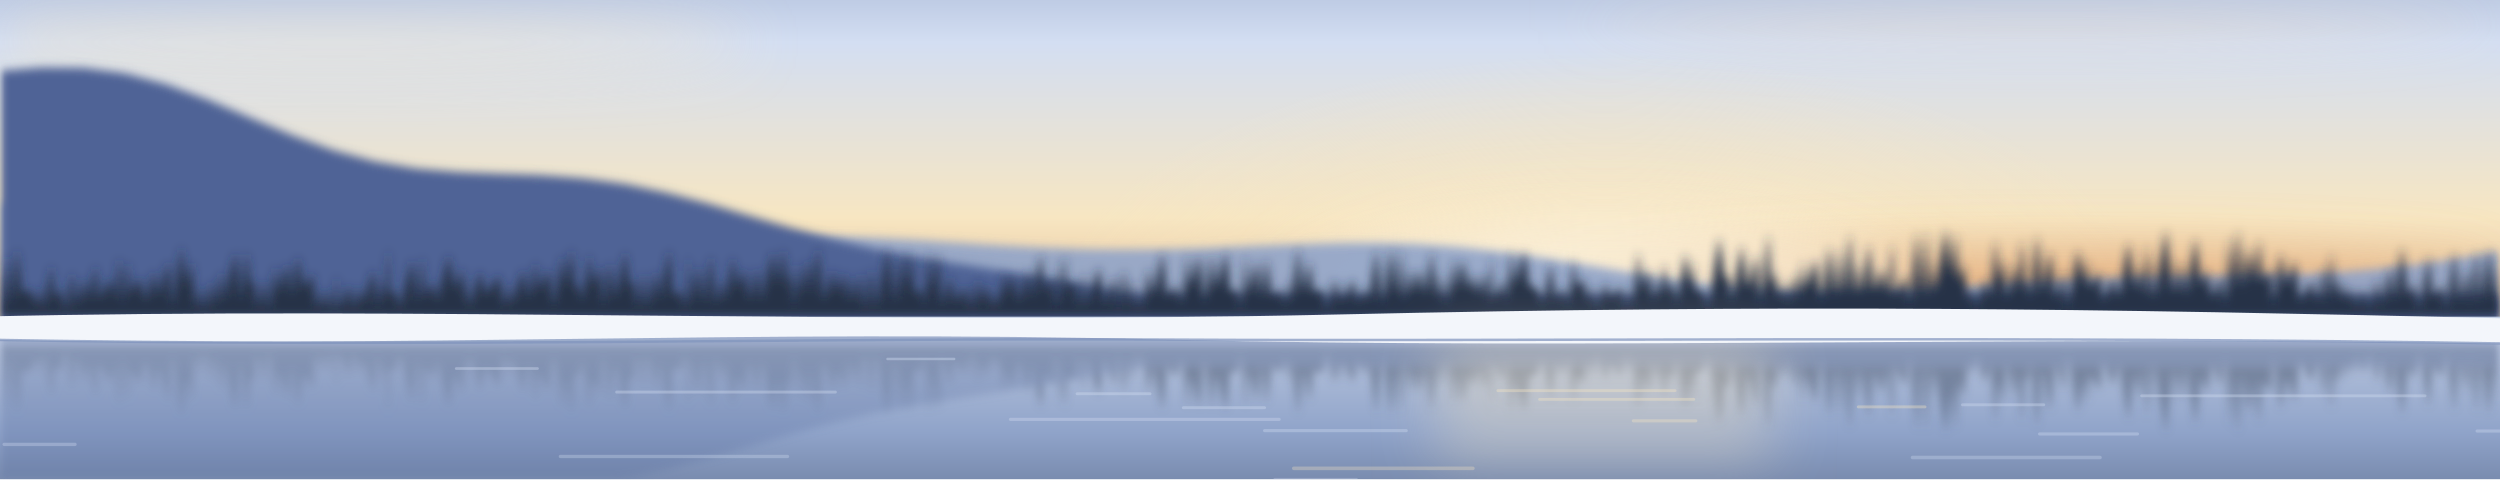
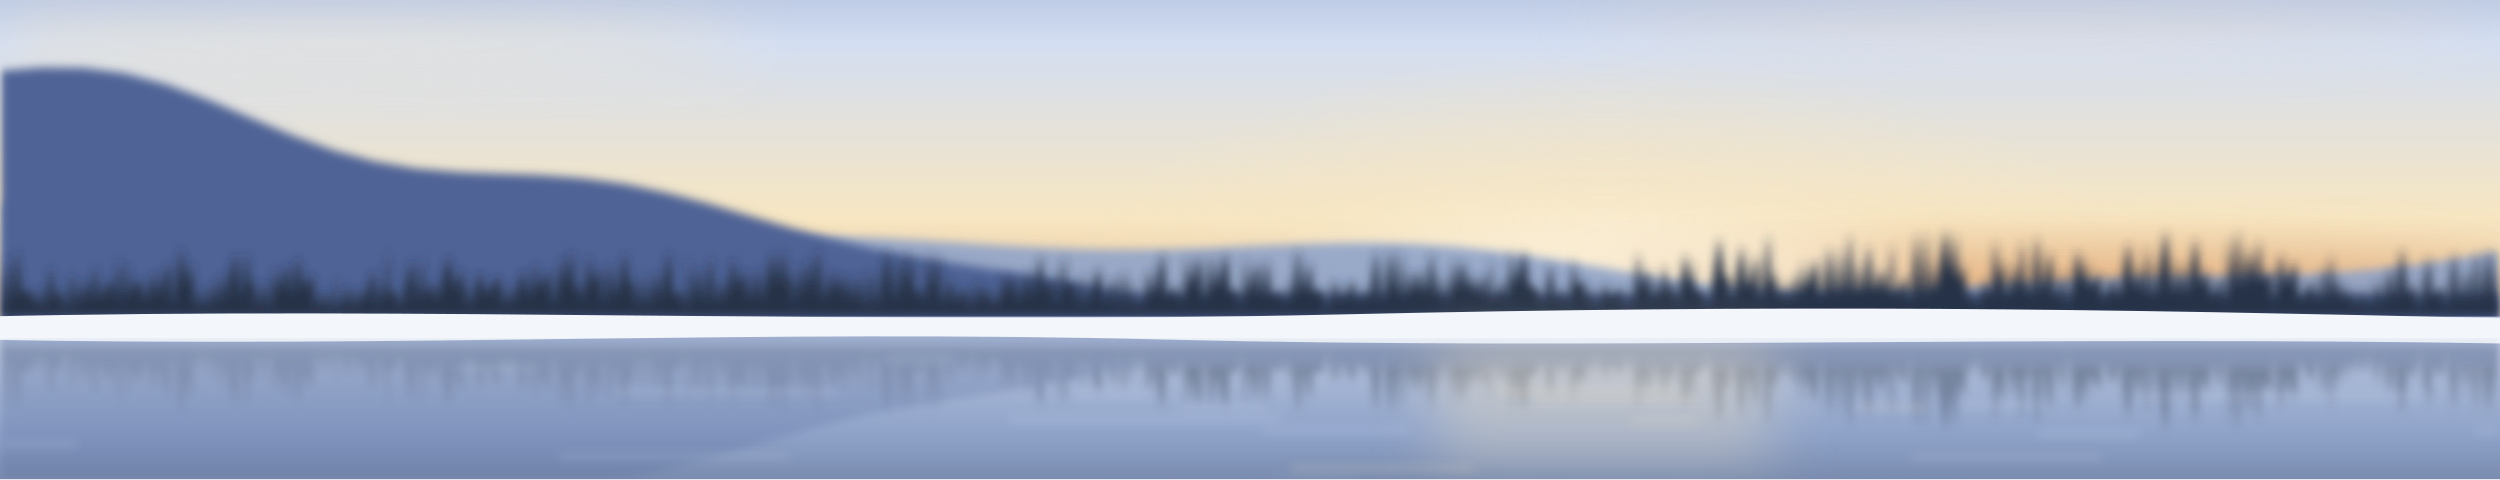
<svg xmlns="http://www.w3.org/2000/svg" viewBox="0 150 1200 230" aria-hidden="true" focusable="false">
  <defs>
    <linearGradient id="hz-sky" x1="0" y1="0" x2="0" y2="1">
      <stop offset="0" stop-color="#36445f" />
      <stop offset="0.28" stop-color="#7f93bc" />
      <stop offset="0.55" stop-color="#d3def2" />
      <stop offset="0.82" stop-color="#f7e6c2" />
      <stop offset="1" stop-color="#e3b88e" />
    </linearGradient>
    <linearGradient id="hz-lake" x1="0" y1="0" x2="0" y2="1">
      <stop offset="0" stop-color="#c3cee3" />
      <stop offset="0.35" stop-color="#8fa3c9" />
      <stop offset="1" stop-color="#2b374f" />
    </linearGradient>
    <radialGradient id="hz-glow" cx="0.5" cy="0.5" r="0.5">
      <stop offset="0" stop-color="#fbf1db" stop-opacity="0.95" />
      <stop offset="0.4" stop-color="#f7e6c2" stop-opacity="0.55" />
      <stop offset="1" stop-color="#f7e6c2" stop-opacity="0" />
    </radialGradient>
    <linearGradient id="hz-streak" x1="0" y1="0" x2="0" y2="1">
      <stop offset="0" stop-color="#f7e6c2" stop-opacity="0.75" />
      <stop offset="1" stop-color="#f7e6c2" stop-opacity="0" />
    </linearGradient>
    <filter id="hz-soft" x="-20%" y="-100%" width="140%" height="300%">
      <feGaussianBlur stdDeviation="14" />
    </filter>
    <filter id="hz-trees" x="-2%" y="-20%" width="104%" height="140%">
      <feGaussianBlur stdDeviation="2.2" />
    </filter>
    <filter id="hz-blur2">
      <feGaussianBlur stdDeviation="2" />
    </filter>
    <clipPath id="hz-frame">
      <rect y="150" width="1200" height="230" />
    </clipPath>
  </defs>
  <g clip-path="url(#hz-frame)">
    <rect width="1200" height="310" fill="url(#hz-sky)" />
    <ellipse cx="240" cy="70" rx="260" ry="26" fill="#d3def2" opacity="0.55" filter="url(#hz-soft)" />
    <ellipse cx="520" cy="120" rx="300" ry="20" fill="#f7e6c2" opacity="0.5" filter="url(#hz-soft)" />
    <ellipse cx="900" cy="60" rx="320" ry="30" fill="#b7c4e0" opacity="0.45" filter="url(#hz-soft)" />
    <ellipse cx="980" cy="150" rx="220" ry="16" fill="#f3d9b5" opacity="0.55" filter="url(#hz-soft)" />
    <ellipse cx="160" cy="170" rx="200" ry="14" fill="#f7e6c2" opacity="0.45" filter="url(#hz-soft)" />
    <ellipse cx="700" cy="40" rx="240" ry="18" fill="#d3def2" opacity="0.35" filter="url(#hz-soft)" />
    <ellipse cx="770" cy="296" rx="260" ry="120" fill="url(#hz-glow)" />
    <ellipse cx="985" cy="292" rx="230" ry="18" fill="#e3a874" opacity="0.8" filter="url(#hz-soft)" />
    <ellipse cx="770" cy="292" rx="150" ry="40" fill="#fbf1db" opacity="0.7" filter="url(#hz-soft)" />
    <path d="M-20,310 L-20.0,249.2 L0.0,247.7 L20.0,246.6 L40.0,246.0 L60.0,246.1 L80.0,247.0 L100.0,248.8 L120.0,251.3 L140.0,254.3 L160.0,257.5 L180.0,260.6 L200.0,263.4 L220.0,265.5 L240.0,266.9 L260.0,267.5 L280.0,267.4 L300.0,266.7 L320.0,265.8 L340.0,264.8 L360.0,264.0 L380.0,263.6 L400.0,263.7 L420.0,264.2 L440.0,265.2 L460.0,266.5 L480.0,267.8 L500.0,268.8 L520.0,269.6 L540.0,269.8 L560.0,269.6 L580.0,269.0 L600.0,268.1 L620.0,267.3 L640.0,266.7 L660.0,266.6 L680.0,267.2 L700.0,268.6 L720.0,270.8 L740.0,273.7 L760.0,277.0 L780.0,280.4 L800.0,283.7 L820.0,286.5 L840.0,288.6 L860.0,290.0 L880.0,290.4 L900.0,290.2 L920.0,289.3 L940.0,288.0 L960.0,286.7 L980.0,285.4 L1000.0,284.3 L1020.0,283.5 L1040.0,283.1 L1060.0,282.7 L1080.0,282.4 L1100.0,281.8 L1120.0,280.8 L1140.0,279.2 L1160.0,276.9 L1180.0,274.0 L1200.0,270.5 L1220.0,266.8 L1220,310 Z" fill="#8fa3c9" opacity="0.9" filter="url(#hz-trees)" />
    <path d="M-20,310 L-20.0,186.0 L0.0,184.0 L20.0,182.4 L40.0,182.6 L60.0,185.2 L80.0,190.5 L100.0,197.9 L120.0,206.4 L140.0,214.8 L160.0,222.1 L180.0,227.5 L200.0,230.9 L220.0,232.6 L240.0,233.4 L260.0,234.1 L280.0,235.6 L300.0,238.3 L320.0,242.5 L340.0,247.7 L360.0,253.6 L380.0,259.5 L400.0,264.9 L420.0,269.6 L440.0,273.4 L460.0,276.7 L480.0,279.8 L500.0,283.1 L520.0,286.7 L540.0,290.8 L560.0,292.0 L580.0,292.0 L600.0,292.0 L620.0,292.0 L640.0,292.0 L660.0,292.0 L680.0,292.0 L700.0,292.0 L1220.0,292.0 L1220,310 Z" fill="#4f6496" filter="url(#hz-trees)" />
    <path d="M-10,302 L-8.4,286.8 L-6.7,296.2 L-4.4,282.0 L-2.3,298.6 L0.3,280.5 L1.3,298.3 L3.4,271.8 L5.3,296.2 L8.2,269.2 L10.5,290.4 L14.6,289.1 L17.6,296.2 L19.7,287.5 L21.0,298.3 L24.8,277.2 L26.2,292.8 L29.4,288.7 L31.5,299.7 L34.5,280.7 L36.8,296.5 L40.5,283.5 L42.4,294.1 L46.0,277.4 L47.5,293.8 L52.6,283.7 L55.0,293.0 L57.2,273.4 L59.1,296.2 L61.6,275.3 L62.7,290.9 L67.1,283.2 L69.9,294.6 L73.8,280.0 L76.0,292.2 L80.8,275.4 L82.7,297.4 L87.1,268.2 L89.4,287.2 L92.0,275.3 L93.8,297.8 L96.5,287.5 L97.9,299.5 L101.4,284.6 L102.7,297.0 L106.5,280.2 L107.6,294.5 L112.9,271.0 L115.6,294.3 L118.5,270.6 L120.2,286.7 L122.0,285.0 L123.4,298.1 L127.0,284.3 L129.2,299.3 L132.2,277.6 L133.9,290.2 L138.0,276.5 L140.1,292.1 L143.0,272.9 L145.8,288.7 L150.0,281.3 L151.8,298.1 L154.8,288.6 L156.0,299.0 L158.1,288.9 L159.8,300.0 L161.5,282.1 L162.7,298.8 L167.5,286.8 L169.7,298.4 L172.5,287.4 L174.2,295.5 L179.2,279.4 L181.1,297.9 L183.1,284.2 L184.8,294.2 L186.3,269.1 L187.3,291.0 L189.9,289.5 L191.9,297.8 L197.6,274.7 L200.3,295.4 L202.8,273.0 L204.1,292.3 L208.1,285.2 L209.8,294.7 L215.4,272.3 L218.1,289.0 L221.8,278.7 L223.3,295.6 L224.4,283.9 L225.5,297.6 L230.4,280.2 L233.4,291.6 L239.2,282.0 L242.1,297.5 L244.2,285.6 L245.6,296.0 L251.0,279.5 L253.7,293.5 L257.2,275.5 L258.4,289.6 L263.3,279.5 L265.8,297.2 L269.8,272.4 L271.5,287.5 L274.4,269.2 L276.2,288.7 L278.0,286.8 L279.3,294.9 L283.0,271.8 L284.3,287.1 L287.9,278.0 L289.6,297.3 L292.6,275.7 L295.6,293.2 L300.2,270.8 L302.1,288.3 L304.2,283.6 L305.7,297.7 L309.0,280.8 L310.5,297.9 L315.0,280.0 L316.7,294.2 L321.2,269.8 L323.1,291.5 L326.7,289.7 L328.8,298.3 L330.3,272.4 L331.3,295.8 L335.2,277.8 L337.7,295.6 L341.3,272.8 L343.4,296.5 L346.6,284.0 L348.1,294.4 L351.8,273.3 L353.9,288.5 L357.4,278.9 L359.7,294.4 L363.6,278.3 L365.5,294.5 L370.8,270.7 L373.2,287.0 L376.1,269.3 L378.2,287.5 L379.8,280.3 L381.1,298.2 L383.0,275.3 L384.1,290.7 L388.1,274.3 L389.4,291.4 L392.6,268.7 L395.4,294.4 L400.0,279.3 L401.8,290.7 L405.6,280.6 L407.0,294.9 L409.4,283.1 L410.8,294.4 L412.9,280.4 L415.0,298.6 L418.3,278.8 L420.5,298.0 L426.1,268.6 L428.6,295.8 L430.5,272.9 L431.6,294.9 L433.8,270.0 L435.7,288.0 L437.7,269.8 L439.0,290.7 L442.3,288.8 L443.5,296.9 L445.9,269.4 L447.1,289.9 L450.6,271.2 L451.8,296.7 L456.3,282.6 L458.2,295.3 L462.5,287.2 L464.1,297.1 L466.0,286.5 L467.2,299.4 L469.4,283.4 L471.1,294.2 L473.9,286.2 L475.9,297.7 L477.5,289.8 L479.0,297.0 L482.0,279.6 L483.4,291.3 L486.4,280.5 L489.0,295.1 L493.3,278.9 L495.1,293.0 L499.7,271.7 L501.4,290.0 L505.1,282.4 L506.9,298.7 L508.4,273.7 L509.6,295.2 L511.2,271.5 L512.4,288.1 L516.0,284.7 L517.6,297.6 L520.3,280.2 L521.6,296.7 L527.4,278.0 L530.3,296.3 L534.9,282.2 L536.5,299.0 L539.6,279.0 L541.5,296.9 L544.0,284.3 L545.1,298.8 L547.3,289.6 L548.4,298.8 L551.3,278.4 L553.5,292.3 L557.9,270.7 L560.3,293.0 L564.2,286.8 L567.2,295.9 L570.2,271.6 L571.3,288.0 L575.7,272.1 L578.1,296.1 L581.7,271.6 L583.7,288.9 L588.4,270.4 L590.5,289.7 L594.1,289.4 L595.5,299.5 L597.8,271.6 L599.0,291.5 L603.2,275.1 L605.4,293.3 L608.0,273.6 L610.6,292.7 L614.6,288.6 L616.9,296.6 L618.8,284.2 L619.9,294.8 L623.0,268.5 L625.5,291.2 L628.6,275.0 L630.6,290.7 L634.7,288.4 L637.0,299.3 L640.2,283.4 L642.7,295.5 L643.9,284.2 L645.0,295.1 L649.4,283.7 L651.8,295.9 L655.1,287.5 L657.0,295.3 L660.6,269.4 L663.6,296.9 L667.6,268.7 L670.2,291.8 L672.4,269.2 L673.9,294.7 L676.9,278.5 L678.2,290.6 L681.2,278.9 L683.8,291.3 L687.4,270.3 L688.9,291.8 L690.0,279.2 L691.0,295.0 L693.2,282.5 L694.4,296.9 L698.0,273.5 L699.0,289.4 L702.2,274.3 L705.0,289.1 L707.6,281.4 L709.4,291.7 L712.9,280.6 L714.6,296.7 L715.9,271.7 L717.2,294.4 L721.5,284.2 L723.0,296.2 L725.3,269.0 L727.0,286.8 L731.7,269.9 L734.0,286.6 L738.1,289.0 L740.5,296.7 L744.4,275.9 L746.9,295.5 L749.9,287.3 L752.7,297.4 L755.3,273.8 L756.9,288.1 L760.0,283.5 L762.3,295.6 L764.9,286.5 L766.2,298.6 L770.9,285.2 L772.9,294.2 L777.8,287.0 L779.7,298.7 L781.7,288.1 L783.3,298.7 L786.3,270.5 L788.4,289.0 L791.5,278.5 L793.3,295.4 L795.4,284.0 L796.5,293.2 L798.9,276.2 L800.9,290.3 L803.1,284.6 L804.7,297.0 L808.9,271.3 L811.8,288.0 L813.0,274.4 L814.0,289.2 L817.6,290.1 L819.8,298.6 L825.2,263.5 L827.9,283.1 L829.8,282.9 L831.1,295.6 L836.0,267.2 L838.9,288.9 L843.1,271.9 L845.0,297.1 L848.8,261.7 L850.3,286.9 L852.4,280.2 L853.7,293.9 L857.0,285.2 L858.2,296.4 L861.8,280.9 L863.5,294.4 L865.2,274.4 L866.8,288.6 L871.5,274.0 L874.2,295.5 L877.9,267.7 L880.8,293.2 L882.9,268.5 L884.9,292.0 L888.0,261.6 L890.3,292.7 L892.1,275.5 L893.8,291.7 L897.0,266.7 L899.6,290.5 L903.1,278.5 L906.1,291.7 L908.2,266.1 L909.6,292.9 L914.5,282.0 L916.5,297.4 L920.1,260.9 L922.4,293.7 L925.0,260.2 L926.4,293.7 L927.7,276.3 L928.8,290.0 L933.9,259.6 L936.4,281.8 L938.8,261.3 L940.1,285.3 L942.5,276.7 L944.9,294.9 L947.2,287.0 L948.5,298.3 L952.5,283.7 L955.4,293.1 L957.8,264.4 L959.5,285.6 L961.9,274.0 L963.0,294.2 L967.1,277.1 L968.5,290.4 L970.4,264.7 L972.2,286.4 L973.4,285.4 L974.5,294.2 L977.8,262.3 L980.3,291.3 L984.0,270.1 L986.9,294.3 L990.7,279.5 L992.3,298.6 L997.4,269.6 L1000.3,286.4 L1001.8,274.0 L1003.3,288.4 L1007.9,280.2 L1009.7,295.4 L1014.0,282.1 L1016.9,293.4 L1021.7,265.8 L1024.4,288.9 L1027.0,277.1 L1028.6,291.5 L1030.3,266.3 L1031.7,293.6 L1032.9,271.9 L1034.0,294.0 L1039.7,259.8 L1042.5,291.8 L1043.9,273.4 L1045.1,290.6 L1047.9,275.6 L1049.4,292.3 L1053.9,263.7 L1056.4,287.4 L1059.4,279.0 L1062.1,294.0 L1065.7,281.6 L1068.2,297.2 L1070.2,262.7 L1071.5,288.2 L1074.3,259.7 L1076.1,288.1 L1079.4,269.1 L1082.0,285.6 L1084.3,264.5 L1086.2,285.3 L1090.1,279.0 L1091.1,297.6 L1094.7,271.0 L1097.6,287.3 L1101.4,274.7 L1104.2,295.4 L1109.4,284.2 L1112.3,295.6 L1115.6,276.9 L1117.0,297.0 L1119.1,270.6 L1120.7,290.1 L1122.3,282.9 L1123.3,294.6 L1125.5,285.6 L1127.1,295.0 L1129.9,287.9 L1131.0,297.9 L1134.9,288.1 L1137.2,299.1 L1141.1,283.8 L1142.9,297.3 L1147.4,277.6 L1149.1,295.3 L1153.0,268.1 L1155.8,292.6 L1158.8,285.6 L1161.3,299.5 L1165.8,272.0 L1167.7,293.2 L1172.2,286.5 L1174.2,299.6 L1178.1,270.0 L1180.4,296.2 L1184.0,279.0 L1185.7,297.4 L1188.6,269.6 L1190.7,295.9 L1194.7,268.7 L1197.4,294.7 L1200.6,268.5 L1203.5,291.3 L1206.5,281.5 L1209.4,292.5 L1210,302 Z" fill="#263247" filter="url(#hz-trees)" />
    <rect y="302" width="1200" height="160" fill="url(#hz-lake)" />
    <g transform="translate(0 618) scale(1 -1)" opacity="0.38" filter="url(#hz-blur2)">
      <path d="M-10,302 L-8.4,286.8 L-6.7,296.2 L-4.4,282.0 L-2.3,298.6 L0.3,280.5 L1.3,298.3 L3.4,271.8 L5.3,296.2 L8.2,269.2 L10.5,290.4 L14.6,289.1 L17.6,296.2 L19.7,287.5 L21.0,298.3 L24.8,277.2 L26.2,292.8 L29.4,288.7 L31.5,299.7 L34.5,280.7 L36.8,296.5 L40.5,283.5 L42.4,294.1 L46.0,277.4 L47.5,293.8 L52.6,283.7 L55.0,293.0 L57.2,273.4 L59.1,296.2 L61.6,275.3 L62.7,290.9 L67.1,283.2 L69.9,294.6 L73.8,280.0 L76.0,292.2 L80.8,275.4 L82.7,297.4 L87.1,268.2 L89.4,287.2 L92.0,275.3 L93.8,297.8 L96.5,287.5 L97.9,299.5 L101.4,284.6 L102.7,297.0 L106.5,280.2 L107.6,294.5 L112.9,271.0 L115.6,294.3 L118.5,270.6 L120.2,286.7 L122.0,285.0 L123.4,298.1 L127.0,284.3 L129.2,299.3 L132.2,277.6 L133.9,290.2 L138.0,276.5 L140.1,292.1 L143.0,272.9 L145.8,288.7 L150.0,281.3 L151.8,298.1 L154.8,288.6 L156.0,299.0 L158.1,288.9 L159.8,300.0 L161.5,282.1 L162.7,298.8 L167.5,286.8 L169.7,298.4 L172.5,287.4 L174.2,295.5 L179.2,279.4 L181.1,297.9 L183.1,284.2 L184.8,294.2 L186.3,269.1 L187.3,291.0 L189.9,289.5 L191.9,297.8 L197.6,274.7 L200.3,295.4 L202.8,273.0 L204.1,292.3 L208.1,285.2 L209.8,294.7 L215.4,272.3 L218.1,289.0 L221.8,278.7 L223.3,295.6 L224.4,283.9 L225.5,297.6 L230.4,280.2 L233.4,291.6 L239.2,282.0 L242.1,297.5 L244.2,285.6 L245.6,296.0 L251.0,279.5 L253.7,293.5 L257.2,275.5 L258.4,289.6 L263.3,279.5 L265.8,297.2 L269.8,272.4 L271.5,287.5 L274.4,269.2 L276.2,288.7 L278.0,286.8 L279.3,294.9 L283.0,271.8 L284.3,287.1 L287.9,278.0 L289.6,297.3 L292.6,275.7 L295.6,293.2 L300.2,270.8 L302.1,288.3 L304.2,283.6 L305.7,297.7 L309.0,280.8 L310.5,297.9 L315.0,280.0 L316.7,294.2 L321.2,269.8 L323.1,291.5 L326.7,289.7 L328.8,298.3 L330.3,272.4 L331.3,295.8 L335.2,277.8 L337.7,295.6 L341.3,272.8 L343.4,296.5 L346.6,284.0 L348.1,294.4 L351.8,273.3 L353.9,288.5 L357.4,278.9 L359.7,294.4 L363.6,278.3 L365.5,294.5 L370.8,270.7 L373.2,287.0 L376.1,269.3 L378.2,287.5 L379.8,280.3 L381.1,298.2 L383.0,275.3 L384.1,290.7 L388.1,274.3 L389.4,291.4 L392.6,268.7 L395.4,294.4 L400.0,279.3 L401.8,290.7 L405.6,280.6 L407.0,294.9 L409.4,283.1 L410.8,294.4 L412.9,280.4 L415.0,298.6 L418.3,278.8 L420.5,298.0 L426.1,268.6 L428.6,295.8 L430.5,272.9 L431.6,294.9 L433.8,270.0 L435.7,288.0 L437.7,269.8 L439.0,290.7 L442.3,288.8 L443.5,296.9 L445.9,269.4 L447.1,289.9 L450.6,271.2 L451.8,296.7 L456.3,282.6 L458.2,295.3 L462.5,287.2 L464.1,297.1 L466.0,286.5 L467.2,299.4 L469.4,283.4 L471.1,294.2 L473.9,286.2 L475.9,297.7 L477.5,289.8 L479.0,297.0 L482.0,279.6 L483.4,291.3 L486.4,280.5 L489.0,295.1 L493.3,278.9 L495.1,293.0 L499.7,271.7 L501.4,290.0 L505.1,282.4 L506.9,298.7 L508.4,273.7 L509.6,295.2 L511.2,271.5 L512.4,288.1 L516.0,284.7 L517.6,297.6 L520.3,280.2 L521.6,296.7 L527.4,278.0 L530.3,296.3 L534.9,282.2 L536.5,299.0 L539.6,279.0 L541.5,296.9 L544.0,284.3 L545.1,298.8 L547.3,289.6 L548.4,298.8 L551.3,278.4 L553.5,292.3 L557.9,270.7 L560.3,293.0 L564.2,286.8 L567.2,295.9 L570.2,271.6 L571.3,288.0 L575.7,272.1 L578.1,296.1 L581.7,271.6 L583.7,288.9 L588.4,270.4 L590.5,289.7 L594.1,289.4 L595.5,299.5 L597.8,271.6 L599.0,291.5 L603.2,275.1 L605.4,293.3 L608.0,273.6 L610.6,292.7 L614.6,288.6 L616.9,296.6 L618.8,284.2 L619.9,294.8 L623.0,268.5 L625.5,291.2 L628.6,275.0 L630.6,290.7 L634.7,288.4 L637.0,299.3 L640.2,283.4 L642.7,295.5 L643.9,284.2 L645.0,295.1 L649.4,283.7 L651.8,295.9 L655.1,287.5 L657.0,295.3 L660.6,269.4 L663.6,296.9 L667.6,268.7 L670.2,291.8 L672.4,269.2 L673.9,294.7 L676.9,278.5 L678.2,290.6 L681.2,278.9 L683.8,291.3 L687.4,270.3 L688.9,291.8 L690.0,279.2 L691.0,295.0 L693.2,282.5 L694.4,296.9 L698.0,273.5 L699.0,289.4 L702.2,274.3 L705.0,289.1 L707.6,281.4 L709.4,291.7 L712.9,280.6 L714.6,296.7 L715.9,271.7 L717.2,294.4 L721.5,284.2 L723.0,296.2 L725.3,269.0 L727.0,286.8 L731.7,269.9 L734.0,286.6 L738.1,289.0 L740.5,296.7 L744.4,275.9 L746.9,295.5 L749.9,287.3 L752.7,297.4 L755.3,273.8 L756.9,288.1 L760.0,283.5 L762.3,295.6 L764.9,286.5 L766.2,298.6 L770.9,285.2 L772.9,294.2 L777.8,287.0 L779.7,298.7 L781.7,288.1 L783.3,298.7 L786.3,270.5 L788.4,289.0 L791.5,278.5 L793.3,295.4 L795.4,284.0 L796.5,293.2 L798.9,276.2 L800.9,290.3 L803.1,284.6 L804.7,297.0 L808.9,271.3 L811.8,288.0 L813.0,274.4 L814.0,289.2 L817.6,290.1 L819.8,298.6 L825.2,263.5 L827.9,283.1 L829.8,282.9 L831.1,295.6 L836.0,267.2 L838.9,288.9 L843.1,271.9 L845.0,297.1 L848.8,261.7 L850.3,286.9 L852.4,280.2 L853.7,293.9 L857.0,285.2 L858.2,296.4 L861.8,280.9 L863.5,294.4 L865.2,274.4 L866.8,288.6 L871.5,274.0 L874.2,295.5 L877.9,267.7 L880.8,293.2 L882.9,268.5 L884.9,292.0 L888.0,261.6 L890.3,292.7 L892.1,275.5 L893.8,291.7 L897.0,266.7 L899.6,290.5 L903.1,278.5 L906.1,291.7 L908.2,266.1 L909.6,292.9 L914.5,282.0 L916.5,297.4 L920.1,260.9 L922.4,293.7 L925.0,260.2 L926.4,293.7 L927.7,276.3 L928.8,290.0 L933.9,259.6 L936.4,281.8 L938.8,261.3 L940.1,285.3 L942.5,276.7 L944.9,294.9 L947.2,287.0 L948.5,298.3 L952.5,283.7 L955.4,293.1 L957.8,264.4 L959.5,285.6 L961.9,274.0 L963.0,294.2 L967.1,277.1 L968.5,290.4 L970.4,264.7 L972.2,286.4 L973.4,285.4 L974.5,294.2 L977.8,262.3 L980.3,291.3 L984.0,270.1 L986.9,294.3 L990.7,279.5 L992.3,298.6 L997.4,269.6 L1000.3,286.4 L1001.8,274.0 L1003.3,288.4 L1007.9,280.2 L1009.7,295.4 L1014.0,282.1 L1016.9,293.4 L1021.7,265.8 L1024.4,288.9 L1027.0,277.1 L1028.6,291.5 L1030.3,266.3 L1031.7,293.6 L1032.9,271.9 L1034.0,294.0 L1039.7,259.8 L1042.5,291.8 L1043.9,273.4 L1045.1,290.6 L1047.9,275.6 L1049.4,292.3 L1053.9,263.7 L1056.4,287.4 L1059.4,279.0 L1062.1,294.0 L1065.7,281.6 L1068.2,297.2 L1070.2,262.7 L1071.5,288.2 L1074.3,259.7 L1076.1,288.1 L1079.4,269.1 L1082.0,285.6 L1084.3,264.5 L1086.2,285.3 L1090.1,279.0 L1091.1,297.6 L1094.7,271.0 L1097.6,287.3 L1101.4,274.7 L1104.2,295.4 L1109.4,284.2 L1112.3,295.6 L1115.6,276.9 L1117.0,297.0 L1119.1,270.6 L1120.7,290.1 L1122.3,282.9 L1123.3,294.6 L1125.5,285.6 L1127.1,295.0 L1129.9,287.9 L1131.0,297.9 L1134.9,288.1 L1137.2,299.1 L1141.1,283.8 L1142.9,297.3 L1147.4,277.6 L1149.1,295.3 L1153.0,268.1 L1155.8,292.6 L1158.8,285.6 L1161.3,299.5 L1165.8,272.0 L1167.7,293.2 L1172.2,286.5 L1174.2,299.6 L1178.1,270.0 L1180.4,296.2 L1184.0,279.0 L1185.7,297.4 L1188.6,269.6 L1190.7,295.9 L1194.7,268.7 L1197.4,294.7 L1200.6,268.5 L1203.5,291.3 L1206.5,281.5 L1209.4,292.5 L1210,302 Z" fill="#263247" />
      <path d="M-20,310 L-20.0,186.0 L0.0,184.0 L20.0,182.4 L40.0,182.6 L60.0,185.2 L80.0,190.5 L100.0,197.9 L120.0,206.4 L140.0,214.8 L160.0,222.1 L180.0,227.5 L200.0,230.9 L220.0,232.6 L240.0,233.4 L260.0,234.1 L280.0,235.6 L300.0,238.3 L320.0,242.5 L340.0,247.7 L360.0,253.6 L380.0,259.5 L400.0,264.9 L420.0,269.6 L440.0,273.4 L460.0,276.7 L480.0,279.8 L500.0,283.1 L520.0,286.7 L540.0,290.8 L560.0,292.0 L580.0,292.0 L600.0,292.0 L620.0,292.0 L640.0,292.0 L660.0,292.0 L680.0,292.0 L700.0,292.0 L1220.0,292.0 L1220,310 Z" fill="#4f6496" opacity="0.6" />
    </g>
    <rect x="690" y="314" width="160" height="160" fill="url(#hz-streak)" opacity="0.55" filter="url(#hz-soft)" />
-     <line x1="192" y1="430.8" x2="380" y2="430.8" stroke="#d3def2" stroke-width="2.2" stroke-linecap="round" opacity="0.23" />
-     <line x1="485" y1="351.3" x2="614" y2="351.3" stroke="#d3def2" stroke-width="1.5" stroke-linecap="round" opacity="0.35" />
-     <line x1="220" y1="431.5" x2="303" y2="431.5" stroke="#d3def2" stroke-width="2.2" stroke-linecap="round" opacity="0.22" />
-     <line x1="621" y1="374.8" x2="707" y2="374.8" stroke="#f7e6c2" stroke-width="1.7" stroke-linecap="round" opacity="0.31" />
-     <line x1="296" y1="338.2" x2="401" y2="338.2" stroke="#d3def2" stroke-width="1.4" stroke-linecap="round" opacity="0.37" />
-     <line x1="49" y1="440.4" x2="202" y2="440.4" stroke="#d3def2" stroke-width="2.3" stroke-linecap="round" opacity="0.21" />
-     <line x1="46" y1="422.0" x2="235" y2="422.0" stroke="#d3def2" stroke-width="2.1" stroke-linecap="round" opacity="0.24" />
-     <line x1="719" y1="337.5" x2="804" y2="337.5" stroke="#f7e6c2" stroke-width="1.4" stroke-linecap="round" opacity="0.37" />
-     <line x1="367" y1="404.8" x2="474" y2="404.8" stroke="#d3def2" stroke-width="2.0" stroke-linecap="round" opacity="0.27" />
-     <line x1="511" y1="398.9" x2="652" y2="398.9" stroke="#d3def2" stroke-width="1.9" stroke-linecap="round" opacity="0.28" />
-     <line x1="526" y1="381.0" x2="563" y2="381.0" stroke="#d3def2" stroke-width="1.8" stroke-linecap="round" opacity="0.30" />
-     <line x1="587" y1="403.7" x2="663" y2="403.7" stroke="#d3def2" stroke-width="2.0" stroke-linecap="round" opacity="0.27" />
-     <line x1="936" y1="422.8" x2="1058" y2="422.8" stroke="#d3def2" stroke-width="2.2" stroke-linecap="round" opacity="0.24" />
-     <line x1="568" y1="345.7" x2="607" y2="345.7" stroke="#d3def2" stroke-width="1.4" stroke-linecap="round" opacity="0.36" />
-     <line x1="517" y1="339.0" x2="552" y2="339.0" stroke="#d3def2" stroke-width="1.4" stroke-linecap="round" opacity="0.37" />
-     <line x1="612" y1="380.3" x2="651" y2="380.3" stroke="#d3def2" stroke-width="1.8" stroke-linecap="round" opacity="0.30" />
-     <line x1="99" y1="406.0" x2="257" y2="406.0" stroke="#d3def2" stroke-width="2.0" stroke-linecap="round" opacity="0.26" />
-     <line x1="614" y1="424.6" x2="665" y2="424.6" stroke="#d3def2" stroke-width="2.2" stroke-linecap="round" opacity="0.24" />
-     <line x1="453" y1="388.5" x2="631" y2="388.5" stroke="#d3def2" stroke-width="1.8" stroke-linecap="round" opacity="0.29" />
-     <line x1="1028" y1="340.0" x2="1164" y2="340.0" stroke="#d3def2" stroke-width="1.4" stroke-linecap="round" opacity="0.37" />
-     <line x1="978" y1="418.6" x2="1052" y2="418.6" stroke="#d3def2" stroke-width="2.1" stroke-linecap="round" opacity="0.24" />
-     <line x1="590" y1="451.6" x2="829" y2="451.6" stroke="#d3def2" stroke-width="2.4" stroke-linecap="round" opacity="0.19" />
-     <line x1="198" y1="442.9" x2="396" y2="442.9" stroke="#d3def2" stroke-width="2.3" stroke-linecap="round" opacity="0.21" />
-     <line x1="79" y1="444.8" x2="192" y2="444.8" stroke="#d3def2" stroke-width="2.4" stroke-linecap="round" opacity="0.20" />
-     <line x1="191" y1="421.8" x2="390" y2="421.8" stroke="#d3def2" stroke-width="2.1" stroke-linecap="round" opacity="0.24" />
-     <line x1="979" y1="358.3" x2="1026" y2="358.3" stroke="#d3def2" stroke-width="1.5" stroke-linecap="round" opacity="0.34" />
-     <line x1="1104" y1="388.3" x2="1170" y2="388.3" stroke="#d3def2" stroke-width="1.8" stroke-linecap="round" opacity="0.29" />
-     <line x1="607" y1="356.7" x2="675" y2="356.7" stroke="#d3def2" stroke-width="1.5" stroke-linecap="round" opacity="0.34" />
-     <line x1="219" y1="326.9" x2="258" y2="326.9" stroke="#d3def2" stroke-width="1.3" stroke-linecap="round" opacity="0.39" />
-     <line x1="816" y1="445.6" x2="1037" y2="445.6" stroke="#f7e6c2" stroke-width="2.4" stroke-linecap="round" opacity="0.20" />
-     <line x1="942" y1="344.3" x2="981" y2="344.3" stroke="#d3def2" stroke-width="1.4" stroke-linecap="round" opacity="0.36" />
-     <line x1="764" y1="392.1" x2="854" y2="392.1" stroke="#f7e6c2" stroke-width="1.9" stroke-linecap="round" opacity="0.29" />
-     <line x1="666" y1="437.2" x2="820" y2="437.2" stroke="#f7e6c2" stroke-width="2.3" stroke-linecap="round" opacity="0.22" />
-     <line x1="126" y1="438.5" x2="359" y2="438.5" stroke="#d3def2" stroke-width="2.3" stroke-linecap="round" opacity="0.21" />
-     <line x1="473" y1="405.1" x2="641" y2="405.1" stroke="#d3def2" stroke-width="2.0" stroke-linecap="round" opacity="0.27" />
-     <line x1="1189" y1="356.9" x2="1289" y2="356.9" stroke="#d3def2" stroke-width="1.5" stroke-linecap="round" opacity="0.34" />
-     <line x1="918" y1="369.6" x2="1008" y2="369.6" stroke="#d3def2" stroke-width="1.7" stroke-linecap="round" opacity="0.32" />
-     <line x1="892" y1="345.3" x2="924" y2="345.3" stroke="#f7e6c2" stroke-width="1.4" stroke-linecap="round" opacity="0.36" />
-     <line x1="304" y1="430.2" x2="464" y2="430.2" stroke="#d3def2" stroke-width="2.2" stroke-linecap="round" opacity="0.23" />
-     <line x1="703" y1="451.9" x2="883" y2="451.9" stroke="#f7e6c2" stroke-width="2.4" stroke-linecap="round" opacity="0.19" />
-     <line x1="2" y1="363.3" x2="36" y2="363.3" stroke="#d3def2" stroke-width="1.6" stroke-linecap="round" opacity="0.33" />
-     <line x1="739" y1="341.7" x2="813" y2="341.7" stroke="#f7e6c2" stroke-width="1.4" stroke-linecap="round" opacity="0.36" />
-     <line x1="1075" y1="389.7" x2="1129" y2="389.7" stroke="#d3def2" stroke-width="1.8" stroke-linecap="round" opacity="0.29" />
-     <line x1="784" y1="352.0" x2="814" y2="352.0" stroke="#f7e6c2" stroke-width="1.5" stroke-linecap="round" opacity="0.35" />
-     <line x1="426" y1="322.3" x2="458" y2="322.3" stroke="#d3def2" stroke-width="1.2" stroke-linecap="round" opacity="0.40" />
-     <line x1="269" y1="369.1" x2="378" y2="369.1" stroke="#d3def2" stroke-width="1.6" stroke-linecap="round" opacity="0.32" />
+     <g filter="url(#hz-trees)">
+       <line x1="192" y1="430.8" x2="380" y2="430.8" stroke="#d3def2" stroke-width="2.2" stroke-linecap="round" opacity="0.23" />
+       <line x1="485" y1="351.3" x2="614" y2="351.3" stroke="#d3def2" stroke-width="1.5" stroke-linecap="round" opacity="0.35" />
+       <line x1="220" y1="431.5" x2="303" y2="431.5" stroke="#d3def2" stroke-width="2.2" stroke-linecap="round" opacity="0.22" />
+       <line x1="621" y1="374.8" x2="707" y2="374.8" stroke="#f7e6c2" stroke-width="1.7" stroke-linecap="round" opacity="0.31" />
+       <line x1="296" y1="338.2" x2="401" y2="338.2" stroke="#d3def2" stroke-width="1.4" stroke-linecap="round" opacity="0.37" />
+       <line x1="49" y1="440.4" x2="202" y2="440.4" stroke="#d3def2" stroke-width="2.3" stroke-linecap="round" opacity="0.21" />
+       <line x1="46" y1="422.0" x2="235" y2="422.0" stroke="#d3def2" stroke-width="2.1" stroke-linecap="round" opacity="0.24" />
+       <line x1="719" y1="337.5" x2="804" y2="337.5" stroke="#f7e6c2" stroke-width="1.4" stroke-linecap="round" opacity="0.37" />
+       <line x1="367" y1="404.8" x2="474" y2="404.8" stroke="#d3def2" stroke-width="2.0" stroke-linecap="round" opacity="0.27" />
+       <line x1="511" y1="398.9" x2="652" y2="398.9" stroke="#d3def2" stroke-width="1.9" stroke-linecap="round" opacity="0.28" />
+       <line x1="526" y1="381.0" x2="563" y2="381.0" stroke="#d3def2" stroke-width="1.8" stroke-linecap="round" opacity="0.30" />
+       <line x1="587" y1="403.7" x2="663" y2="403.7" stroke="#d3def2" stroke-width="2.0" stroke-linecap="round" opacity="0.27" />
+       <line x1="936" y1="422.8" x2="1058" y2="422.8" stroke="#d3def2" stroke-width="2.2" stroke-linecap="round" opacity="0.24" />
+       <line x1="568" y1="345.7" x2="607" y2="345.7" stroke="#d3def2" stroke-width="1.4" stroke-linecap="round" opacity="0.36" />
+       <line x1="517" y1="339.0" x2="552" y2="339.0" stroke="#d3def2" stroke-width="1.4" stroke-linecap="round" opacity="0.37" />
+       <line x1="612" y1="380.3" x2="651" y2="380.3" stroke="#d3def2" stroke-width="1.8" stroke-linecap="round" opacity="0.30" />
+       <line x1="99" y1="406.0" x2="257" y2="406.0" stroke="#d3def2" stroke-width="2.0" stroke-linecap="round" opacity="0.26" />
+       <line x1="614" y1="424.6" x2="665" y2="424.6" stroke="#d3def2" stroke-width="2.2" stroke-linecap="round" opacity="0.24" />
+       <line x1="453" y1="388.5" x2="631" y2="388.5" stroke="#d3def2" stroke-width="1.8" stroke-linecap="round" opacity="0.29" />
+       <line x1="1028" y1="340.0" x2="1164" y2="340.0" stroke="#d3def2" stroke-width="1.4" stroke-linecap="round" opacity="0.37" />
+       <line x1="978" y1="418.6" x2="1052" y2="418.6" stroke="#d3def2" stroke-width="2.1" stroke-linecap="round" opacity="0.24" />
+       <line x1="590" y1="451.6" x2="829" y2="451.6" stroke="#d3def2" stroke-width="2.4" stroke-linecap="round" opacity="0.19" />
+       <line x1="198" y1="442.9" x2="396" y2="442.9" stroke="#d3def2" stroke-width="2.3" stroke-linecap="round" opacity="0.21" />
+       <line x1="79" y1="444.8" x2="192" y2="444.8" stroke="#d3def2" stroke-width="2.4" stroke-linecap="round" opacity="0.20" />
+       <line x1="191" y1="421.8" x2="390" y2="421.8" stroke="#d3def2" stroke-width="2.1" stroke-linecap="round" opacity="0.24" />
+       <line x1="979" y1="358.3" x2="1026" y2="358.3" stroke="#d3def2" stroke-width="1.5" stroke-linecap="round" opacity="0.34" />
+       <line x1="1104" y1="388.3" x2="1170" y2="388.3" stroke="#d3def2" stroke-width="1.8" stroke-linecap="round" opacity="0.29" />
+       <line x1="607" y1="356.7" x2="675" y2="356.7" stroke="#d3def2" stroke-width="1.5" stroke-linecap="round" opacity="0.34" />
+       <line x1="219" y1="326.9" x2="258" y2="326.9" stroke="#d3def2" stroke-width="1.3" stroke-linecap="round" opacity="0.39" />
+       <line x1="816" y1="445.6" x2="1037" y2="445.6" stroke="#f7e6c2" stroke-width="2.4" stroke-linecap="round" opacity="0.20" />
+       <line x1="942" y1="344.3" x2="981" y2="344.3" stroke="#d3def2" stroke-width="1.4" stroke-linecap="round" opacity="0.36" />
+       <line x1="764" y1="392.1" x2="854" y2="392.1" stroke="#f7e6c2" stroke-width="1.9" stroke-linecap="round" opacity="0.29" />
+       <line x1="666" y1="437.2" x2="820" y2="437.2" stroke="#f7e6c2" stroke-width="2.3" stroke-linecap="round" opacity="0.22" />
+       <line x1="126" y1="438.5" x2="359" y2="438.5" stroke="#d3def2" stroke-width="2.3" stroke-linecap="round" opacity="0.21" />
+       <line x1="473" y1="405.1" x2="641" y2="405.1" stroke="#d3def2" stroke-width="2.0" stroke-linecap="round" opacity="0.27" />
+       <line x1="1189" y1="356.9" x2="1289" y2="356.9" stroke="#d3def2" stroke-width="1.5" stroke-linecap="round" opacity="0.34" />
+       <line x1="918" y1="369.6" x2="1008" y2="369.6" stroke="#d3def2" stroke-width="1.7" stroke-linecap="round" opacity="0.32" />
+       <line x1="892" y1="345.3" x2="924" y2="345.3" stroke="#f7e6c2" stroke-width="1.4" stroke-linecap="round" opacity="0.36" />
+       <line x1="304" y1="430.2" x2="464" y2="430.2" stroke="#d3def2" stroke-width="2.2" stroke-linecap="round" opacity="0.23" />
+       <line x1="703" y1="451.9" x2="883" y2="451.9" stroke="#f7e6c2" stroke-width="2.4" stroke-linecap="round" opacity="0.19" />
+       <line x1="2" y1="363.3" x2="36" y2="363.3" stroke="#d3def2" stroke-width="1.6" stroke-linecap="round" opacity="0.33" />
+       <line x1="739" y1="341.7" x2="813" y2="341.7" stroke="#f7e6c2" stroke-width="1.4" stroke-linecap="round" opacity="0.36" />
+       <line x1="1075" y1="389.7" x2="1129" y2="389.7" stroke="#d3def2" stroke-width="1.8" stroke-linecap="round" opacity="0.29" />
+       <line x1="784" y1="352.0" x2="814" y2="352.0" stroke="#f7e6c2" stroke-width="1.5" stroke-linecap="round" opacity="0.35" />
+       <line x1="426" y1="322.3" x2="458" y2="322.3" stroke="#d3def2" stroke-width="1.2" stroke-linecap="round" opacity="0.40" />
+       <line x1="269" y1="369.1" x2="378" y2="369.1" stroke="#d3def2" stroke-width="1.6" stroke-linecap="round" opacity="0.32" />
+     </g>
    <path d="M-10,302 C200,297 420,306 640,301 S1000,298 1210,303 L1210,315 C980,311 760,318 560,313 S200,317 -10,313 Z" fill="#f3f6fb" />
-     <path d="M-10,313 C200,317 400,312 560,313 S980,311 1210,315" stroke="#7f93bc" stroke-width="1.2" fill="none" opacity="0.7" />
+     <path d="M-10,313 C200,317 400,312 560,313 S980,311 1210,315" stroke="#7f93bc" stroke-width="1.2" fill="none" opacity="0.7" filter="url(#hz-trees)" />
  </g>
</svg>
